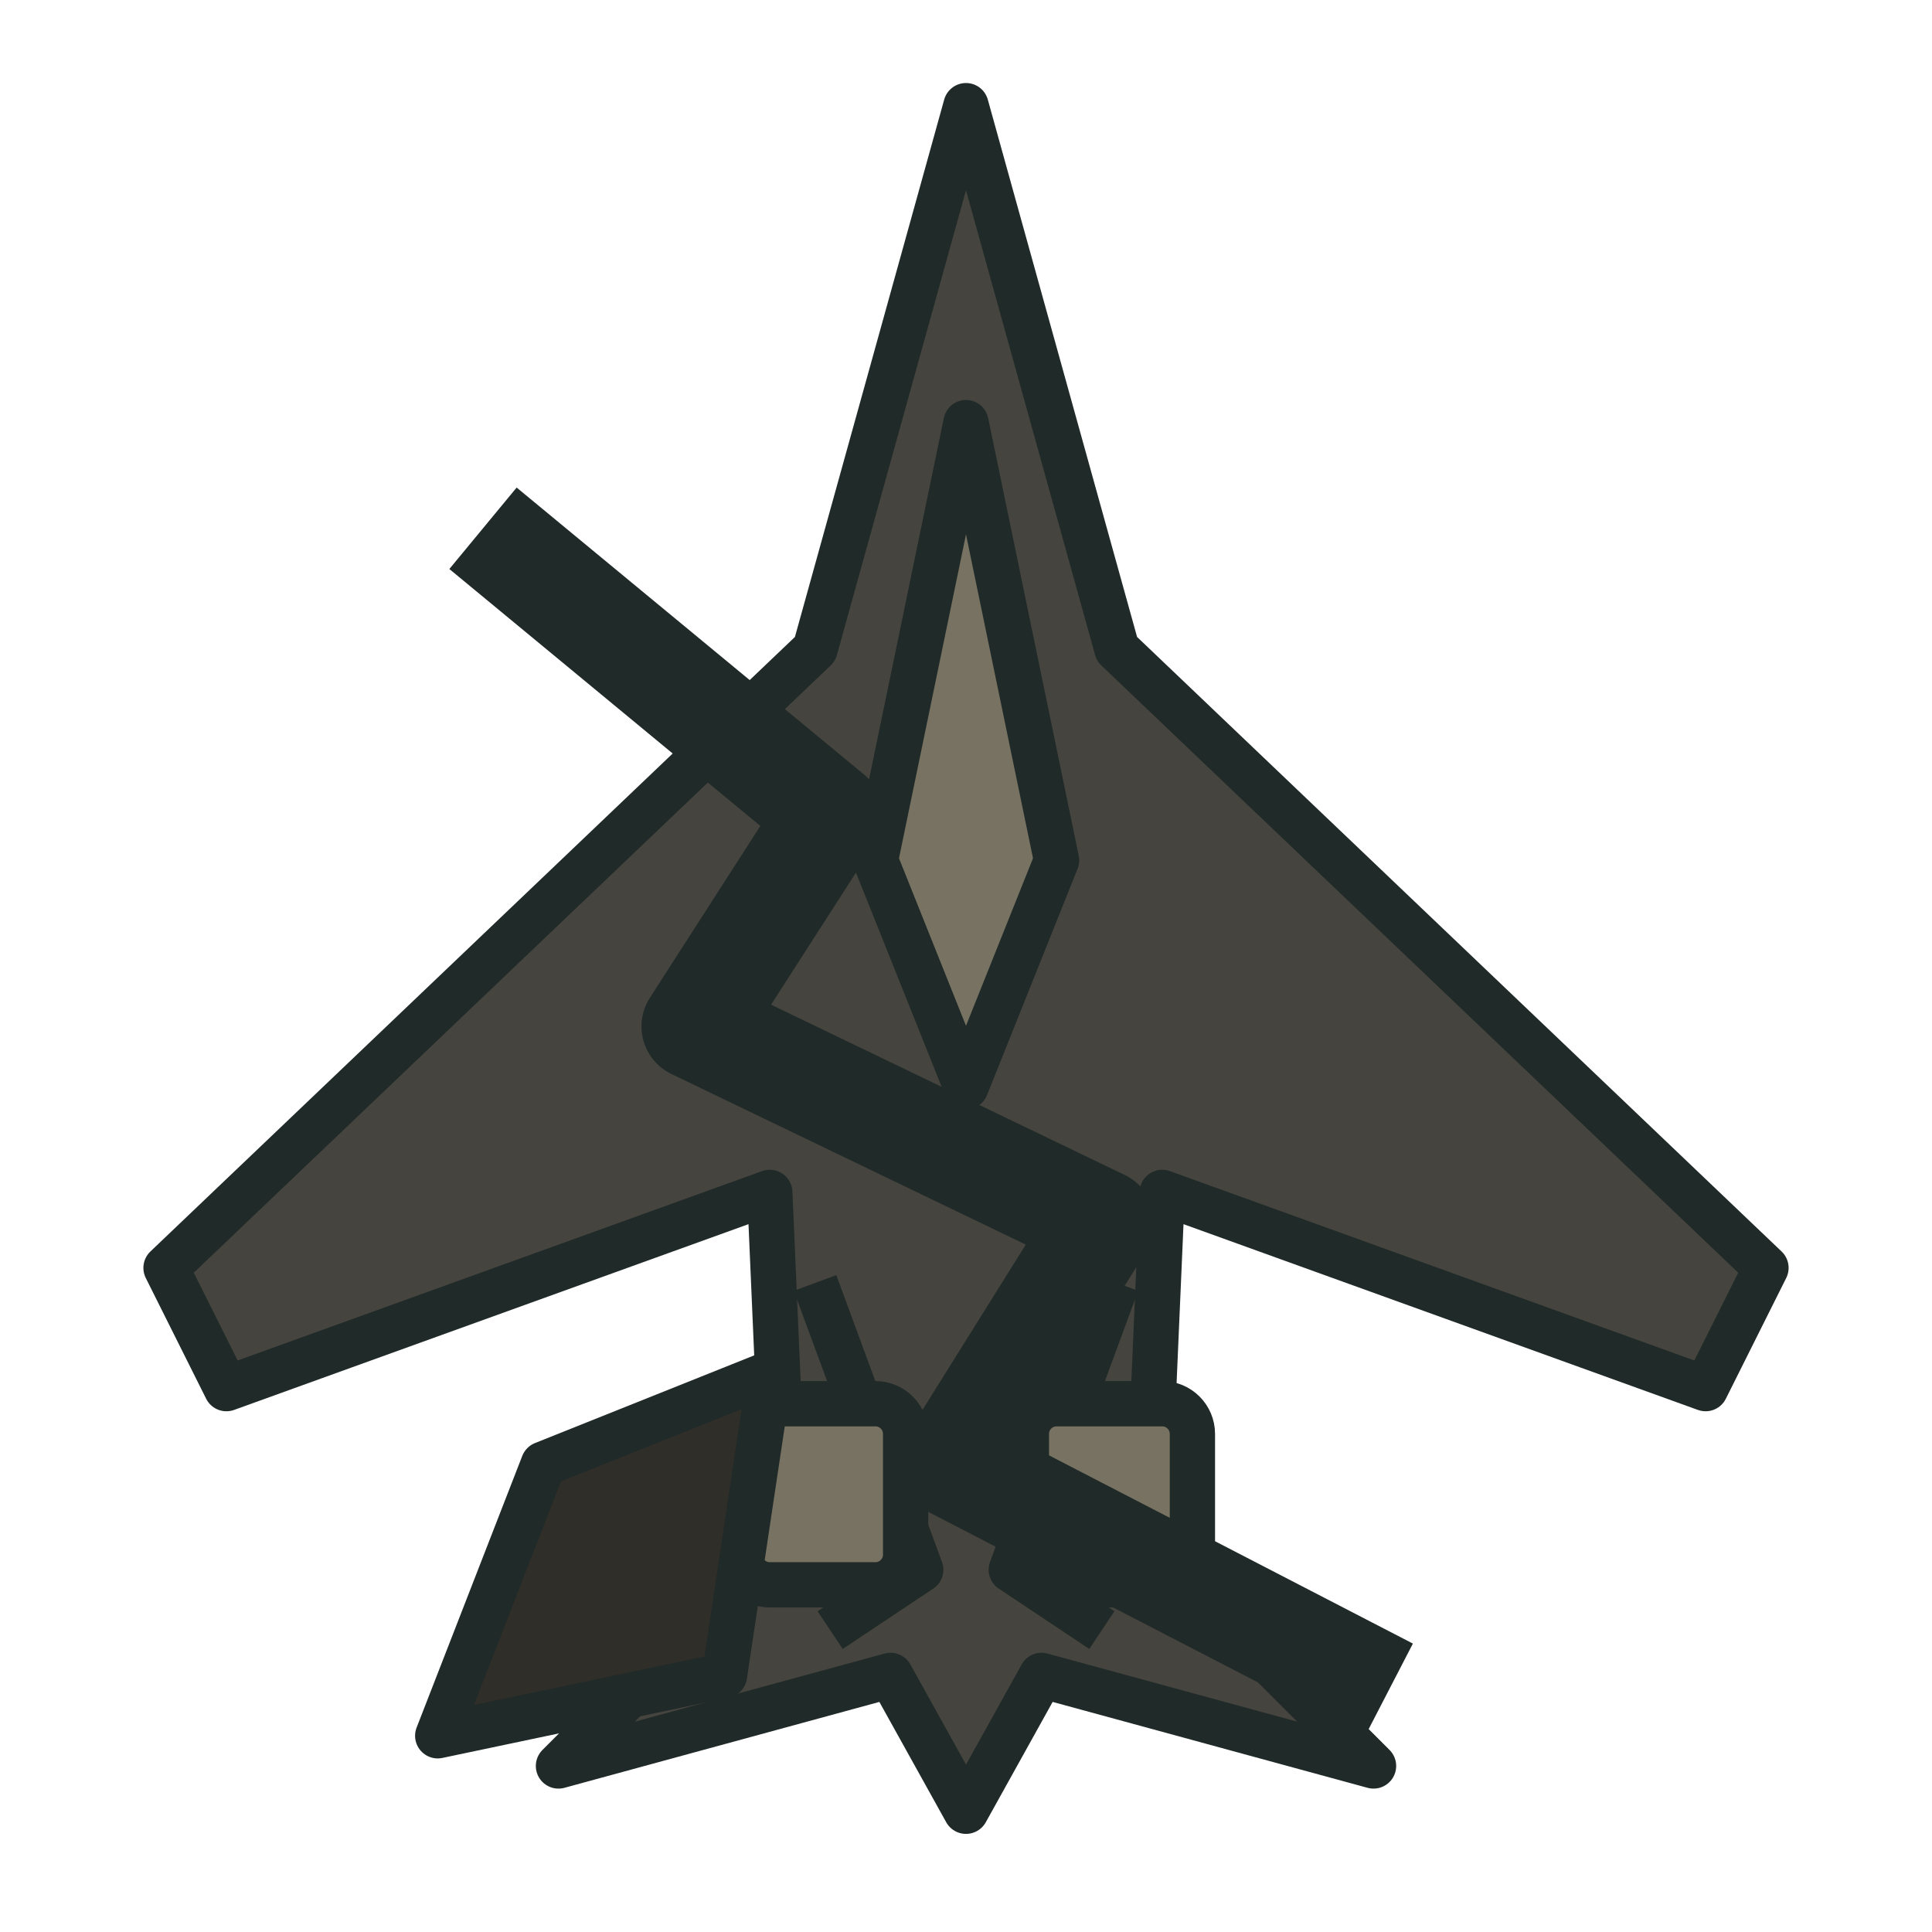
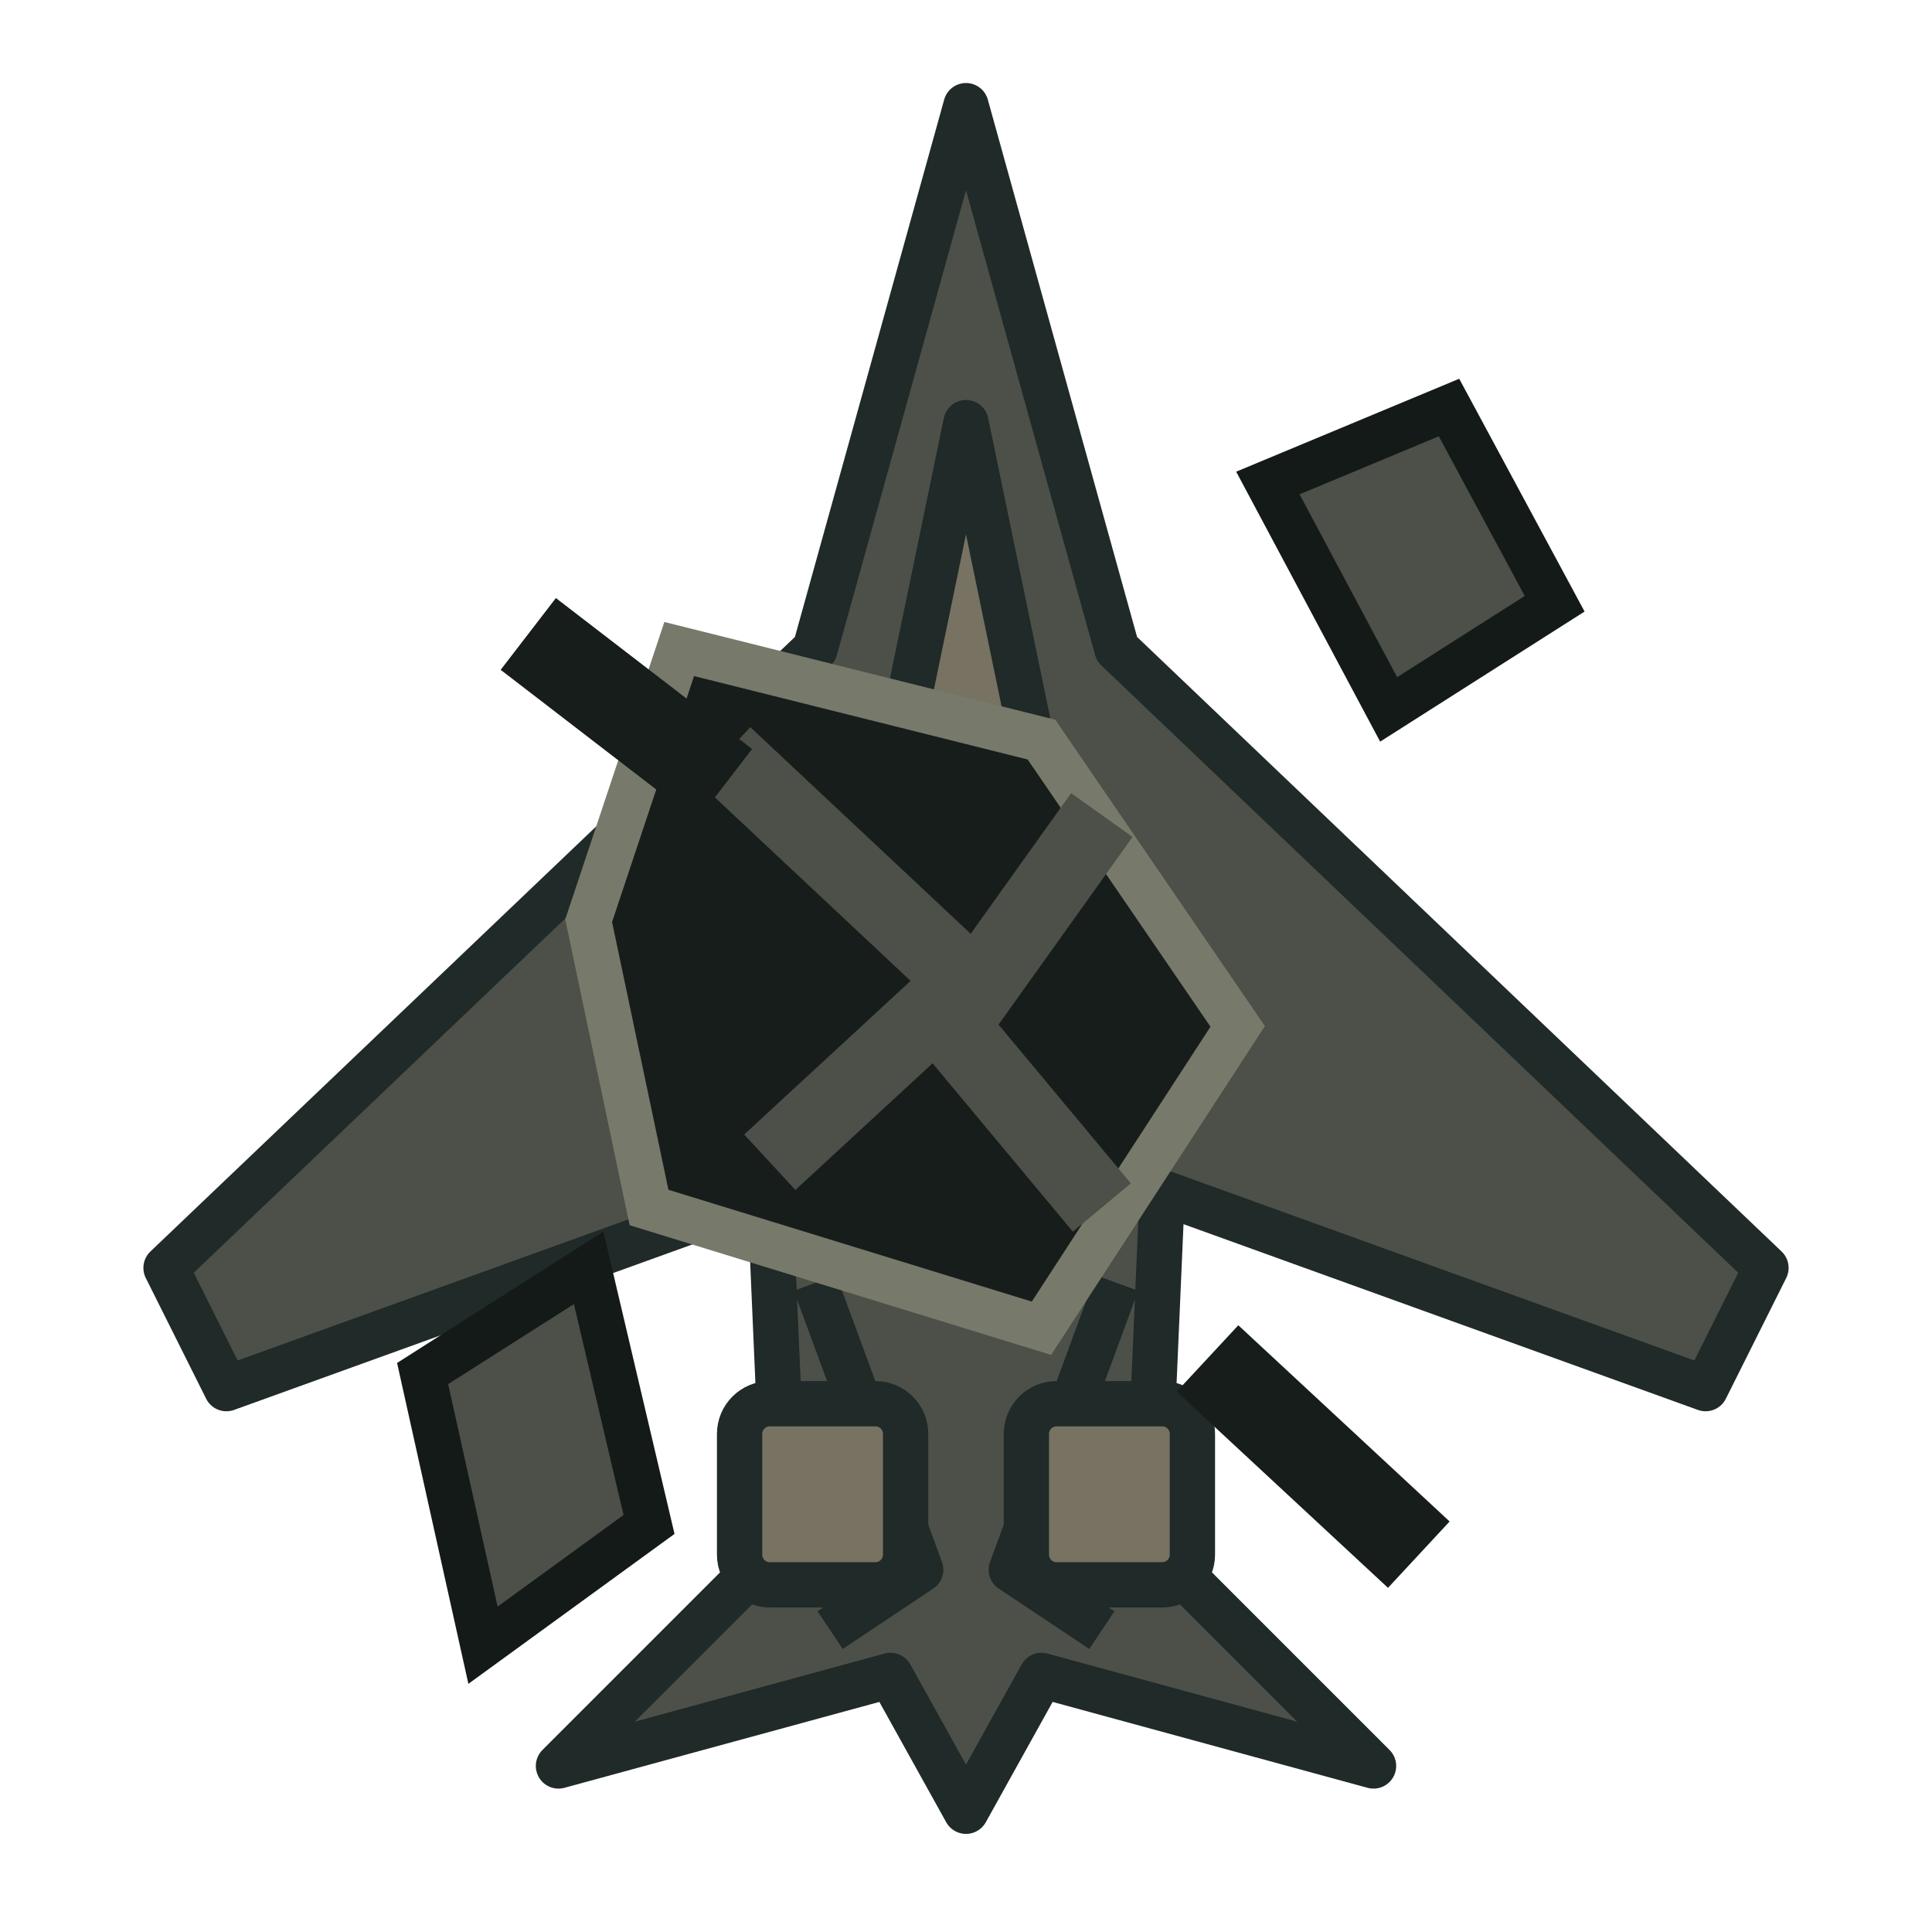
<svg xmlns="http://www.w3.org/2000/svg" width="128" height="128" viewBox="0 0 128 128">
-   <path d="M64 7 L74 43 L117 84 L113 92 L77 79 L76 102 L91 117 L69 111 L64 120 L59 111 L37 117 L52 102 L51 79 L15 92 L11 84 L54 43 Z" fill="#45443f" stroke="#202a28" stroke-width="3" stroke-linejoin="round" />
+   <path d="M64 7 L74 43 L117 84 L113 92 L77 79 L76 102 L91 117 L69 111 L64 120 L59 111 L37 117 L52 102 L51 79 L15 92 L11 84 L54 43 Z" fill="#4c5048" stroke="#202a28" stroke-width="3" stroke-linejoin="round" />
  <path d="M64 28 L70 57 L64 72 L58 57 Z" fill="#777262" stroke="#202a28" stroke-width="3" stroke-linejoin="round" />
  <path d="M54 85 L61 104 L55 108 M74 85 L67 104 L73 108" fill="none" stroke="#202a28" stroke-width="3" stroke-linejoin="round" />
  <rect x="49" y="93" width="11" height="12" rx="2" fill="#777262" stroke="#202a28" stroke-width="3" />
  <rect x="68" y="93" width="11" height="12" rx="2" fill="#777262" stroke="#202a28" stroke-width="3" />
-   <path d="M32 35 L55 54 L46 68 L73 81 L63 97 L92 112" fill="none" stroke="#202a28" stroke-width="7" stroke-linejoin="round" />
-   <path d="M36 97 L51 91 L48 111 L29 115 Z" fill="#302e29" stroke="#202a28" stroke-width="3" stroke-linejoin="round" />
+   <path d="M45 43L69 49 82 68 69 88 43 80 39 61Z" fill="#171d1b" stroke="#77796a" stroke-width="3" />
+   <path d="M48 50L64 65 51 77M73 54L63 68 73 80" fill="none" stroke="#4c5048" stroke-width="5" />
+   <path d="M28 91L39 84 43 101 32 109ZM84 32L96 27 103 40 92 47Z" fill="#4c5048" stroke="#131a17" stroke-width="3" />
+   <path d="M35 42L48 52M80 90L94 103" stroke="#171d1b" stroke-width="6" />
</svg>
